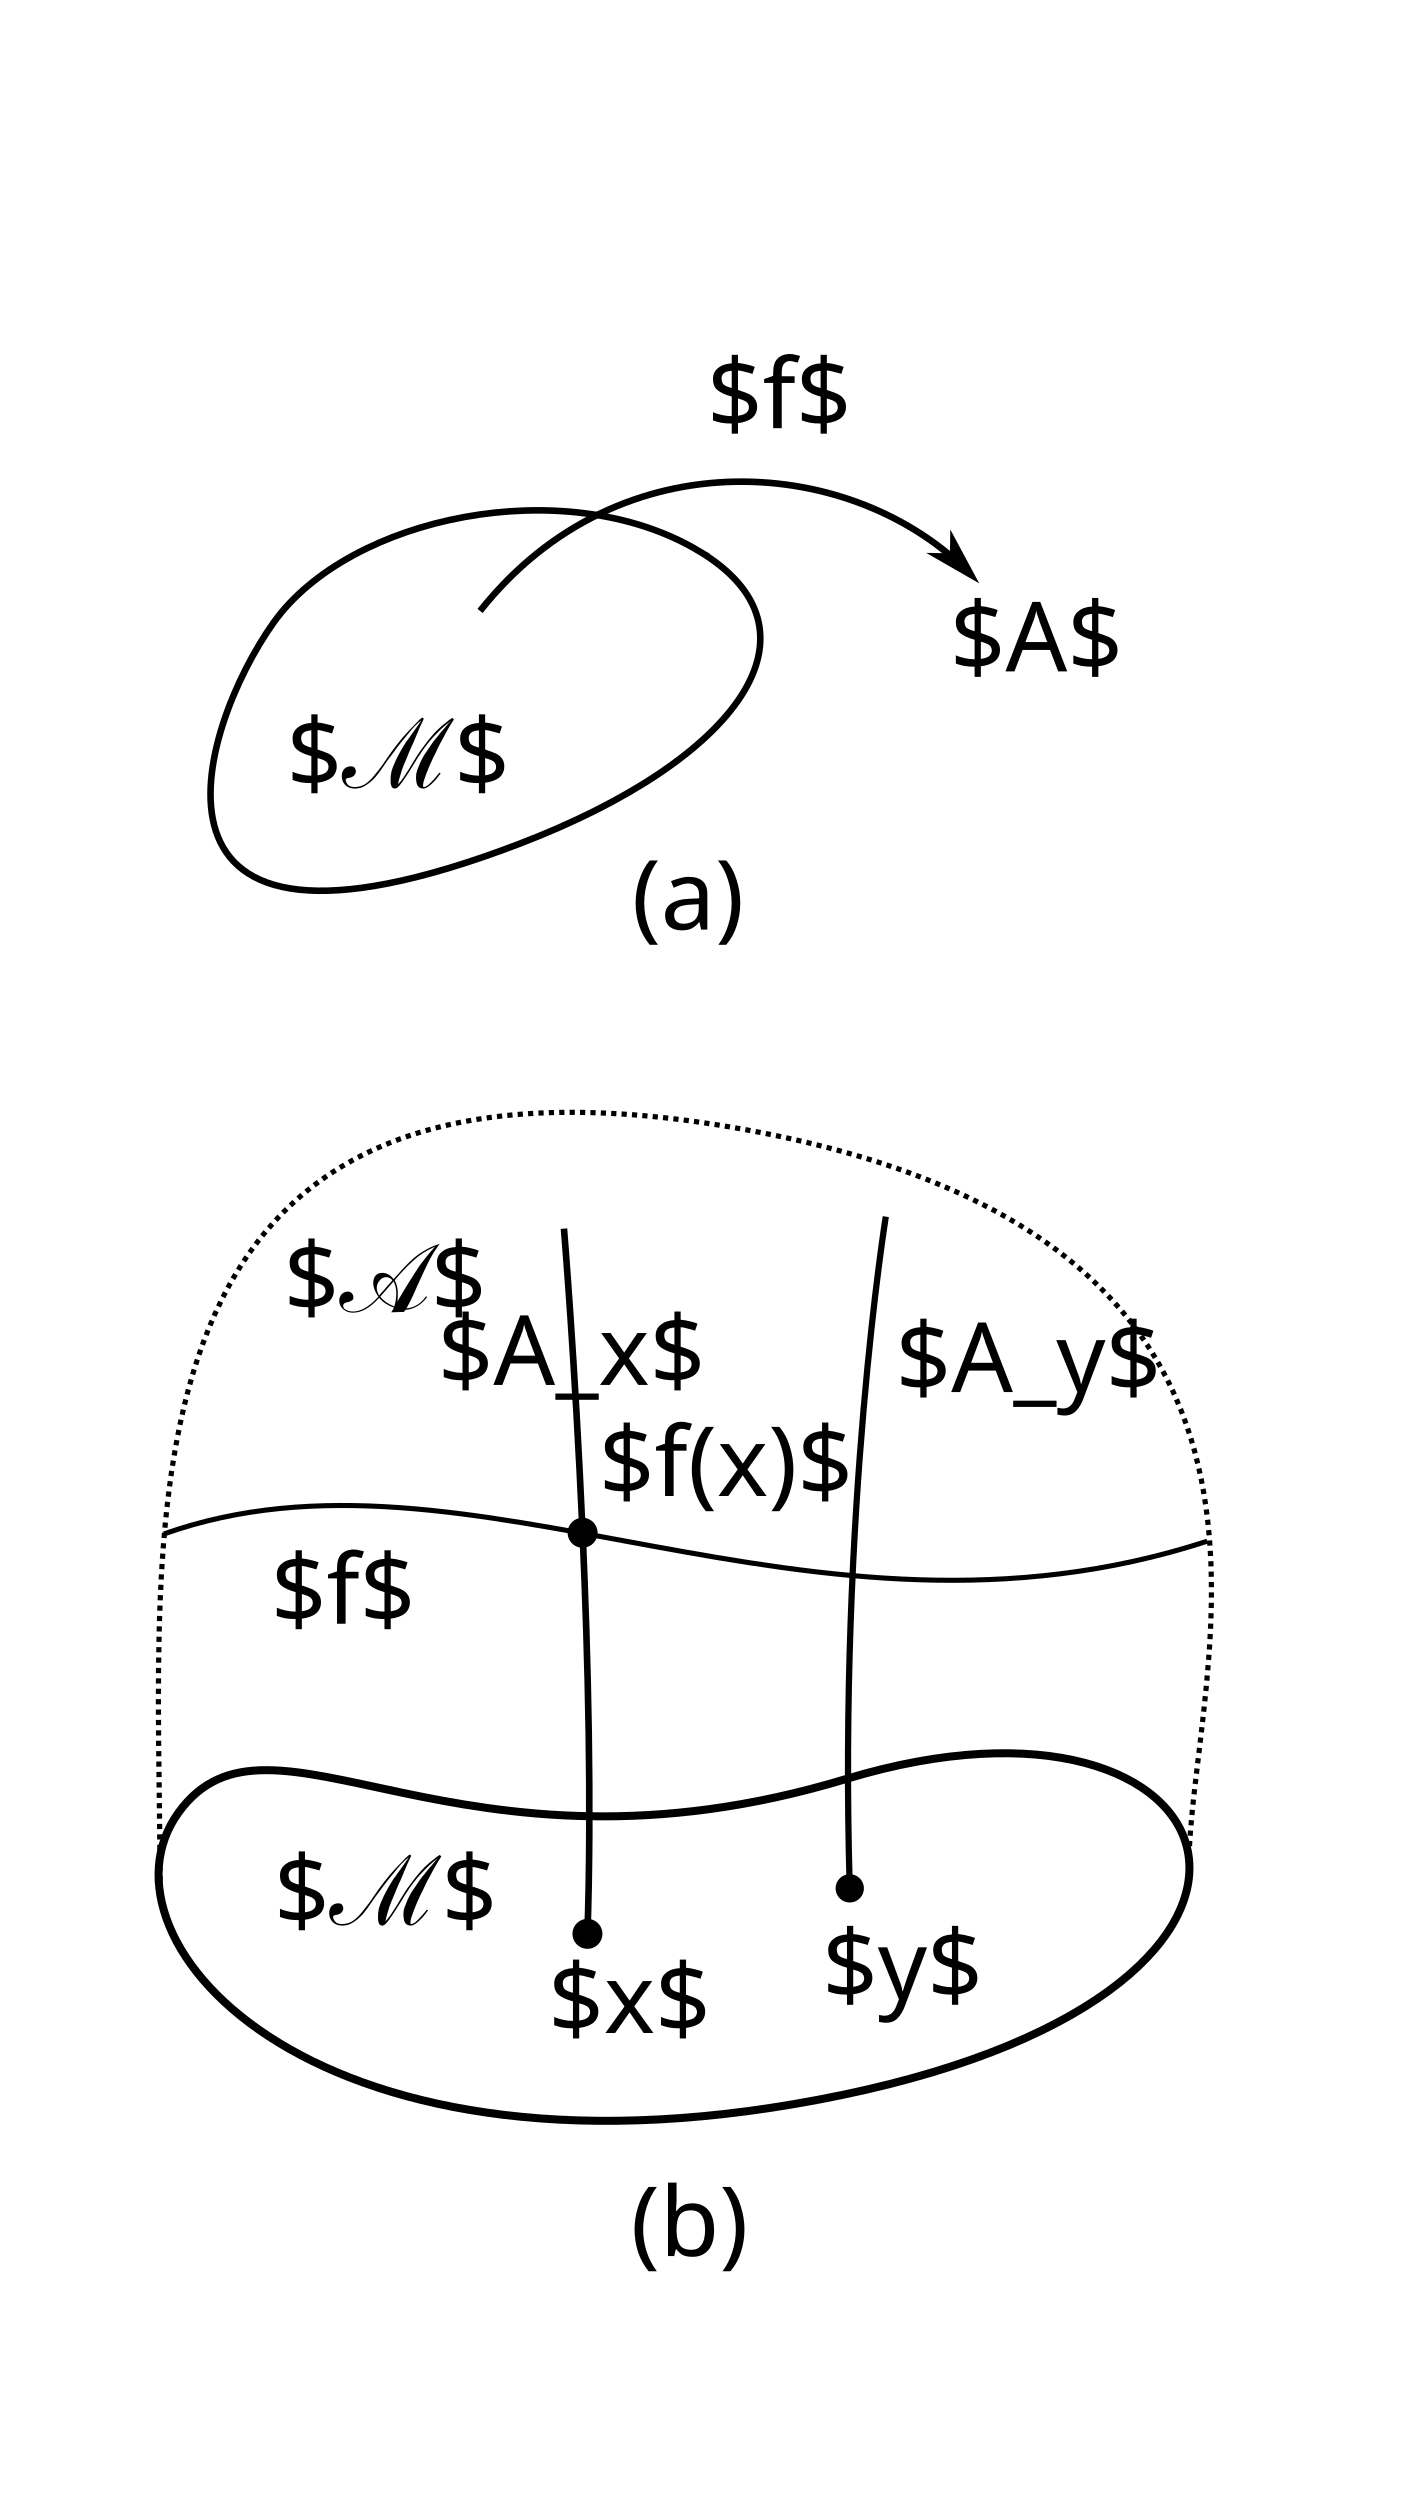
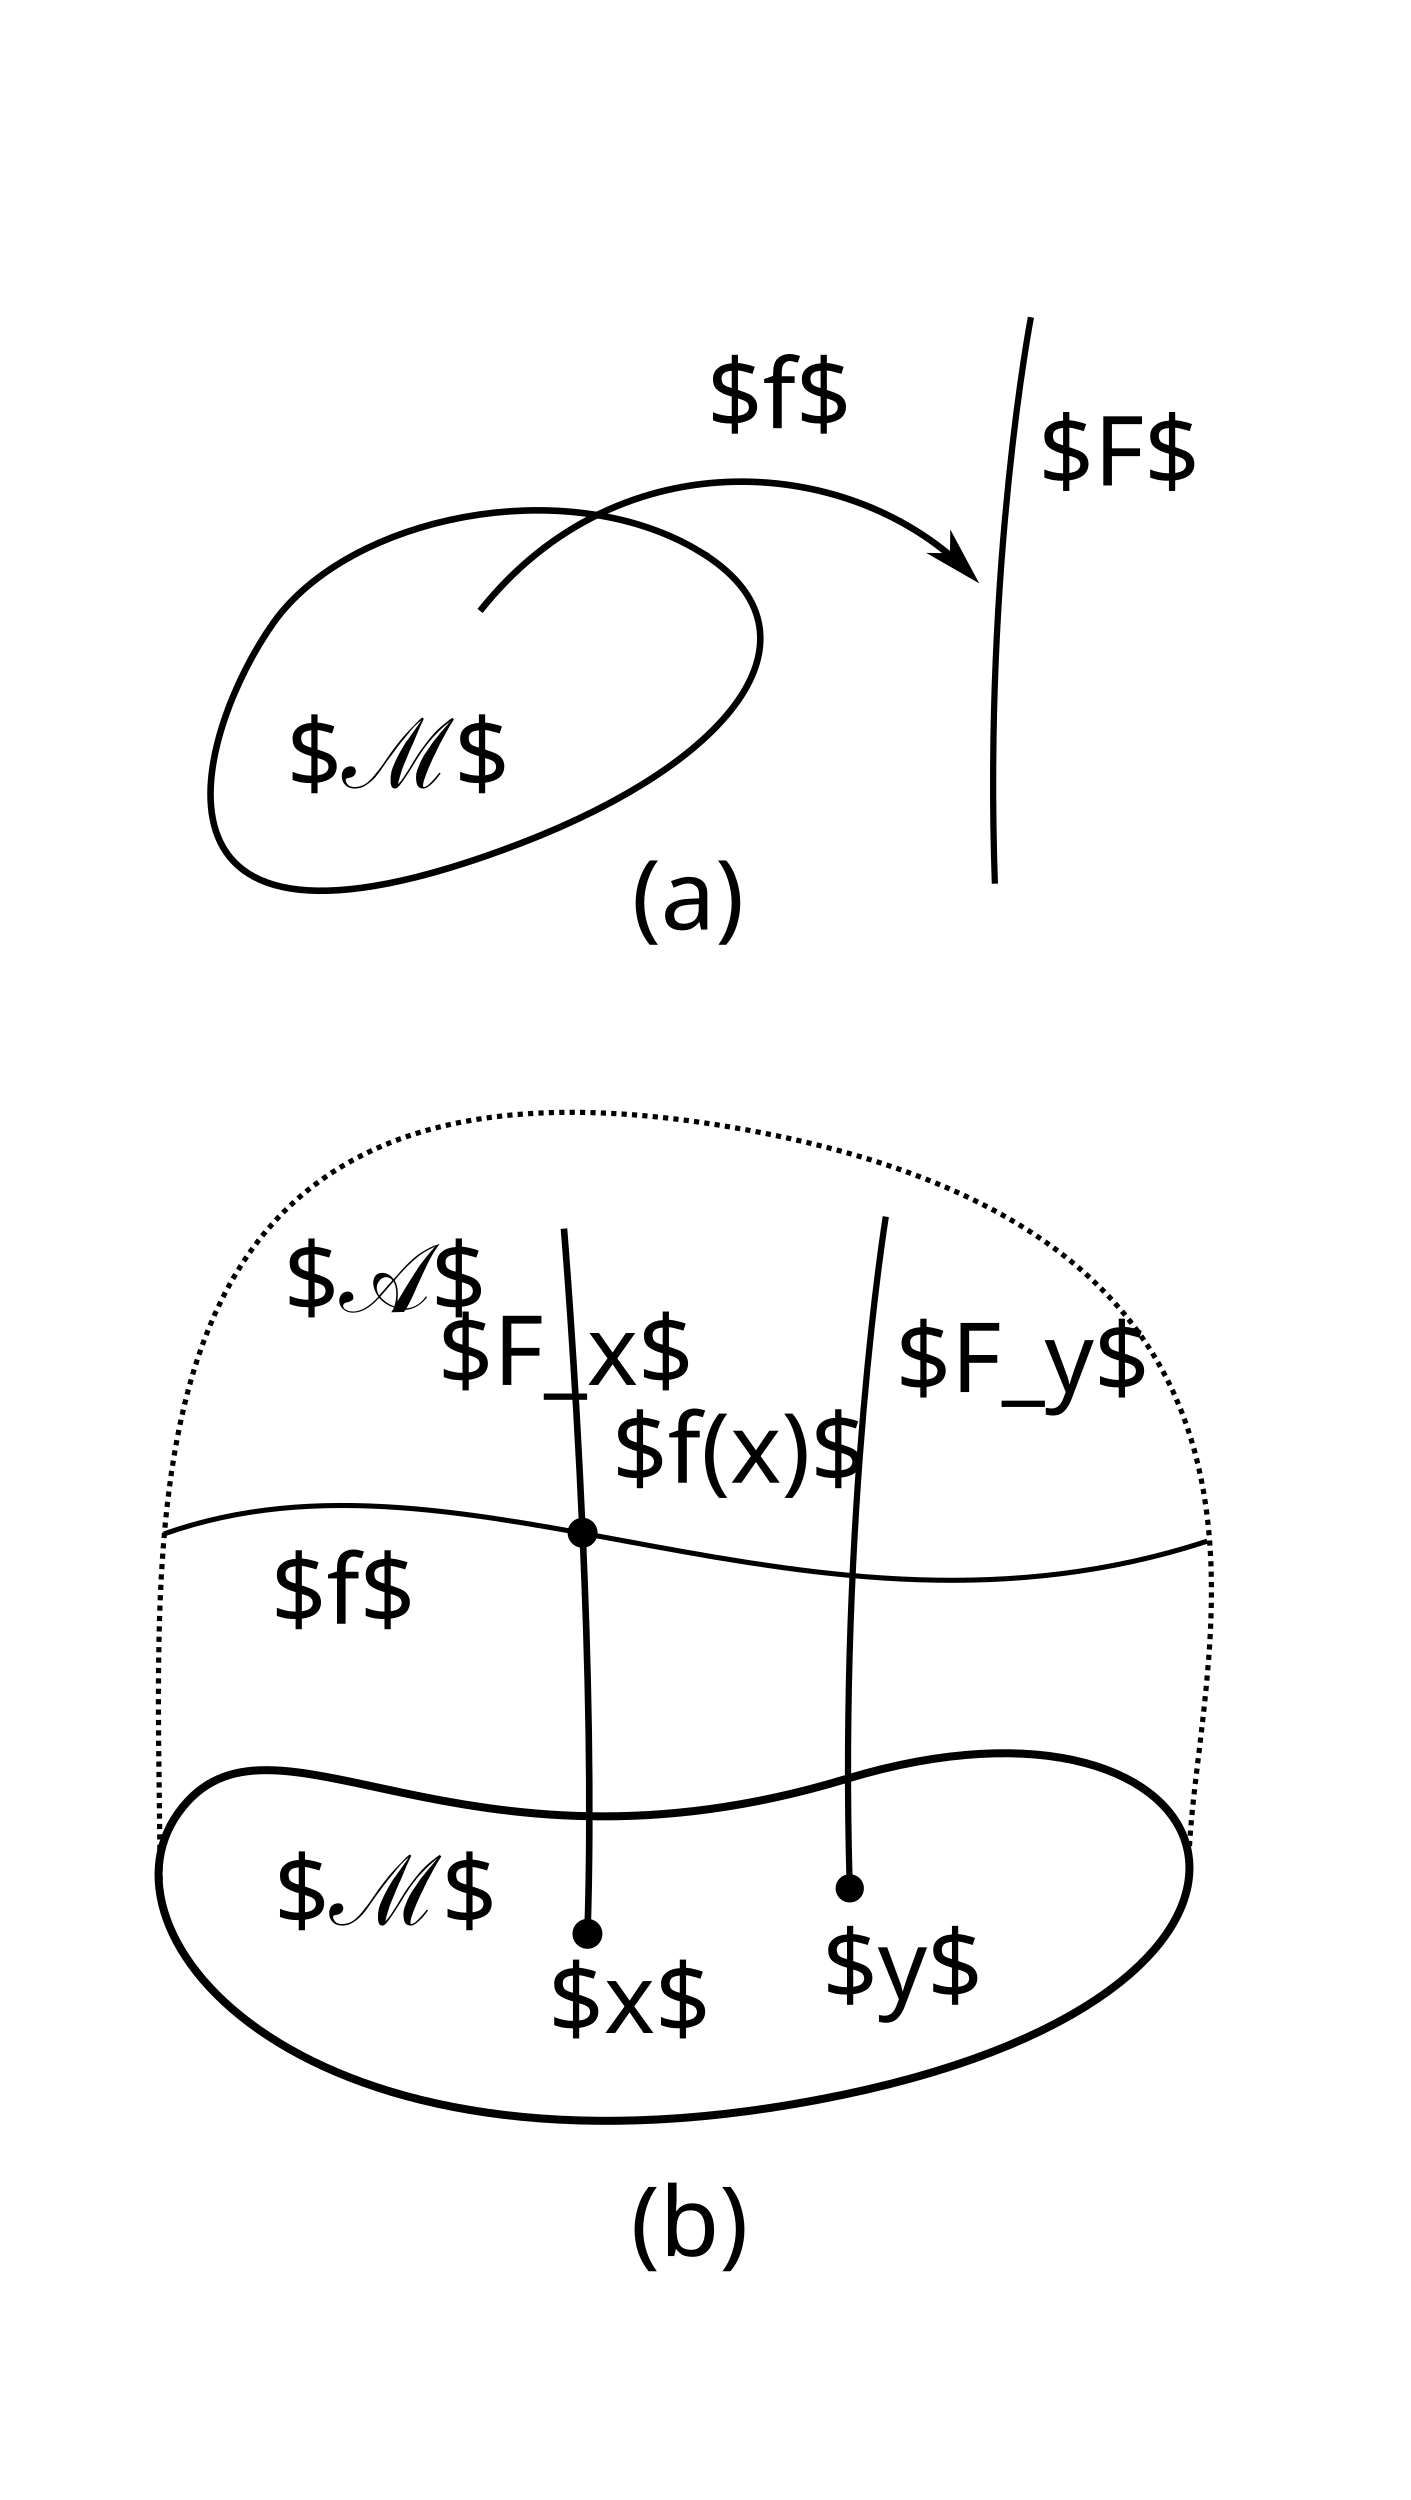
<svg xmlns="http://www.w3.org/2000/svg" width="56.4mm" height="100mm" viewBox="0 0 56.4 100" version="1.1" id="svg5">
  <defs id="defs2">
    <marker style="overflow:visible" id="marker1829" refX="0.0" refY="0.0" orient="auto">
      <path transform="scale(0.4) translate(7.4, 1)" style="fill-rule:evenodd;stroke:#000000;stroke-width:1pt;stroke-opacity:1;fill:#000000;fill-opacity:1" d="M -2.5,-1.0 C -2.5,1.76 -4.74,4.0 -7.5,4.0 C -10.26,4.0 -12.5,1.76 -12.5,-1.0 C -12.5,-3.76 -10.26,-6.0 -7.5,-6.0 C -4.74,-6.0 -2.5,-3.76 -2.5,-1.0 z " id="path1827" />
    </marker>
    <marker style="overflow:visible" id="marker1355" refX="0.0" refY="0.0" orient="auto">
      <path transform="scale(0.4) translate(7.4, 1)" style="fill-rule:evenodd;stroke:#000000;stroke-width:1pt;stroke-opacity:1;fill:#000000;fill-opacity:1" d="M -2.5,-1.0 C -2.5,1.76 -4.74,4.0 -7.5,4.0 C -10.26,4.0 -12.5,1.76 -12.5,-1.0 C -12.5,-3.76 -10.26,-6.0 -7.5,-6.0 C -4.74,-6.0 -2.5,-3.76 -2.5,-1.0 z " id="path1353" />
    </marker>
    <marker style="overflow:visible" id="marker1345" refX="0.0" refY="0.0" orient="auto">
      <path transform="scale(0.4) translate(7.4, 1)" style="fill-rule:evenodd;stroke:#000000;stroke-width:1pt;stroke-opacity:1;fill:#000000;fill-opacity:1" d="M -2.5,-1.0 C -2.5,1.76 -4.74,4.0 -7.5,4.0 C -10.26,4.0 -12.5,1.76 -12.5,-1.0 C -12.5,-3.76 -10.26,-6.0 -7.5,-6.0 C -4.74,-6.0 -2.5,-3.76 -2.5,-1.0 z " id="path1343" />
    </marker>
    <marker style="overflow:visible" id="marker1279" refX="0.0" refY="0.0" orient="auto">
      <path transform="scale(0.2) translate(7.4, 1)" style="fill-rule:evenodd;stroke:#000000;stroke-width:1pt;stroke-opacity:1;fill:#000000;fill-opacity:1" d="M -2.5,-1.0 C -2.5,1.76 -4.74,4.0 -7.5,4.0 C -10.26,4.0 -12.5,1.76 -12.5,-1.0 C -12.5,-3.76 -10.26,-6.0 -7.5,-6.0 C -4.74,-6.0 -2.5,-3.76 -2.5,-1.0 z " id="path1277" />
    </marker>
    <marker style="overflow:visible" id="marker1269" refX="0.0" refY="0.0" orient="auto">
      <path transform="scale(0.2) translate(7.4, 1)" style="fill-rule:evenodd;stroke:#000000;stroke-width:1pt;stroke-opacity:1;fill:#000000;fill-opacity:1" d="M -2.5,-1.0 C -2.5,1.76 -4.74,4.0 -7.5,4.0 C -10.26,4.0 -12.5,1.76 -12.5,-1.0 C -12.5,-3.76 -10.26,-6.0 -7.5,-6.0 C -4.74,-6.0 -2.5,-3.76 -2.5,-1.0 z " id="path1267" />
    </marker>
    <marker style="overflow:visible;" id="Arrow1Mend" refX="0.0" refY="0.0" orient="auto">
      <path transform="scale(0.4) rotate(180) translate(10,0)" style="fill-rule:evenodd;stroke:#000000;stroke-width:1pt;stroke-opacity:1;fill:#000000;fill-opacity:1" d="M 0.0,0.0 L 5.0,-5.0 L -12.5,0.0 L 5.0,5.0 L 0.0,0.0 z " id="path914" />
    </marker>
    <marker style="overflow:visible;" id="Arrow1Lend" refX="0.0" refY="0.0" orient="auto">
      <path transform="scale(0.8) rotate(180) translate(12.5,0)" style="fill-rule:evenodd;stroke:#000000;stroke-width:1pt;stroke-opacity:1;fill:#000000;fill-opacity:1" d="M 0.0,0.0 L 5.0,-5.0 L -12.5,0.0 L 5.0,5.0 L 0.0,0.0 z " id="path908" />
    </marker>
  </defs>
  <g id="layer1">
    <path style="fill:none;stroke:#000000;stroke-width:0.321px;stroke-linecap:butt;stroke-linejoin:miter;stroke-opacity:1" d="M 33.86,71.155 C 18.201,75.902 10.829,67.392 7.136,72.51 3.444,77.628 12.698,88.164 33.685,83.799 54.671,79.434 49.52,66.409 33.86,71.155 Z" id="path28" />
    <path style="fill:none;stroke:#000000;stroke-width:0.264px;stroke-linecap:butt;stroke-linejoin:miter;stroke-opacity:1" d="m 27.938,22.03 c -5.338,-3.18 -13.969,-1.373 -16.993,2.872 -3.024,4.245 -6.399,15.042 9.792,8.865 8.837,-3.371 12.538,-8.557 7.2,-11.737 z" id="path28-0" />
-     <text xml:space="preserve" style="font-size:3.881px;line-height:1.25;font-family:sans-serif;stroke-width:0.265" x="38" y="26.855" id="text52">
-       <tspan id="tspan50" x="38" y="26.855" style="stroke-width:0.265">$A$</tspan>
+     <text xml:space="preserve" style="font-size:3.881px;line-height:1.25;font-family:sans-serif;stroke-width:0.265" x="41.541" y="19.419" id="text52">
+       <tspan id="tspan50" x="41.541" y="19.419" style="stroke-width:0.265">$F$</tspan>
    </text>
    <text xml:space="preserve" style="font-size:3.881px;line-height:1.25;font-family:sans-serif;stroke-width:0.265" x="10.963" y="76.994" id="text52-9">
      <tspan id="tspan50-8" x="10.963" y="76.994" style="stroke-width:0.265">$ℳ$</tspan>
    </text>
    <path style="fill:none;stroke:#000000;stroke-width:0.265;stroke-linecap:butt;stroke-linejoin:miter;stroke-opacity:1;stroke-miterlimit:4;stroke-dasharray:none;marker-end:url(#Arrow1Mend)" d="M 19.202,24.438 C 24.841,17.322 34.241,18.262 38.806,22.961" id="path80" />
    <path style="fill:none;stroke:#000000;stroke-width:0.265px;stroke-linecap:butt;stroke-linejoin:miter;stroke-opacity:1;marker-start:url(#marker1345);marker-mid:url(#marker1829)" d="M 23.498,77.343 C 23.67,72.208 23.526,66.345 23.303,61.3 23.002,54.473 22.558,49.145 22.558,49.145" id="path1213" />
    <path style="fill:none;stroke:#000000;stroke-width:0.25px;stroke-linecap:butt;stroke-linejoin:miter;stroke-opacity:1;marker-start:url(#marker1355)" d="m 33.99,75.524 c -0.453,-15.175 1.442,-26.859 1.442,-26.859" id="path1213-2" />
    <text xml:space="preserve" style="font-size:3.881px;line-height:1.25;font-family:sans-serif;stroke-width:0.265" x="11.468" y="31.513" id="text52-9-9">
      <tspan id="tspan50-8-4" x="11.468" y="31.513" style="stroke-width:0.265">$ℳ$</tspan>
    </text>
    <text xml:space="preserve" style="font-size:3.881px;line-height:1.25;font-family:sans-serif;stroke-width:0.265" x="21.934" y="81.322" id="text52-9-3">
      <tspan id="tspan50-8-8" x="21.934" y="81.322" style="stroke-width:0.265">$x$</tspan>
    </text>
    <text xml:space="preserve" style="font-size:3.881px;line-height:1.25;font-family:sans-serif;stroke-width:0.265" x="32.894" y="79.971" id="text52-9-3-5">
      <tspan id="tspan50-8-8-4" x="32.894" y="79.971" style="stroke-width:0.265">$y$</tspan>
    </text>
    <text xml:space="preserve" style="font-size:3.881px;line-height:1.25;font-family:sans-serif;stroke-width:0.265" x="17.515" y="55.399" id="text52-9-3-9">
-       <tspan id="tspan50-8-8-5" x="17.515" y="55.399" style="stroke-width:0.265">$A_x$</tspan>
+       <tspan id="tspan50-8-8-5" x="17.515" y="55.399" style="stroke-width:0.265">$F_x$</tspan>
    </text>
    <text xml:space="preserve" style="font-size:3.881px;line-height:1.25;font-family:sans-serif;stroke-width:0.265" x="35.829" y="55.683" id="text52-9-3-9-7">
-       <tspan id="tspan50-8-8-5-8" x="35.829" y="55.683" style="stroke-width:0.265">$A_y$</tspan>
+       <tspan id="tspan50-8-8-5-8" x="35.829" y="55.683" style="stroke-width:0.265">$F_y$</tspan>
    </text>
    <path style="fill:none;stroke:#000000;stroke-width:0.203;stroke-linecap:butt;stroke-linejoin:miter;stroke-opacity:1;stroke-miterlimit:4;stroke-dasharray:none" d="M 6.555,61.359 C 18.782,57.018 32.312,66.857 48.289,61.648" id="path1609" />
    <text xml:space="preserve" style="font-size:3.881px;line-height:1.25;font-family:sans-serif;stroke-width:0.265" x="10.838" y="64.948" id="text52-9-3-9-9">
      <tspan id="tspan50-8-8-5-1" x="10.838" y="64.948" style="stroke-width:0.265">$f$</tspan>
    </text>
    <text xml:space="preserve" style="font-size:3.881px;line-height:1.25;font-family:sans-serif;stroke-width:0.265" x="25.269" y="37.185" id="text52-0">
      <tspan id="tspan50-9" x="25.269" y="37.185" style="stroke-width:0.265">(a)</tspan>
    </text>
    <text xml:space="preserve" style="font-size:3.881px;line-height:1.25;font-family:sans-serif;stroke-width:0.265" x="25.227" y="90.243" id="text52-0-4">
      <tspan id="tspan50-9-3" x="25.227" y="90.243" style="stroke-width:0.265">(b)</tspan>
    </text>
    <text xml:space="preserve" style="font-size:3.881px;line-height:1.25;font-family:sans-serif;stroke-width:0.265" x="28.284" y="17.13" id="text52-5">
      <tspan id="tspan50-1" x="28.284" y="17.13" style="stroke-width:0.265">$f$</tspan>
    </text>
    <text xml:space="preserve" style="font-size:3.881px;line-height:1.25;font-family:sans-serif;stroke-width:0.265" x="11.351" y="52.477" id="text52-9-3-9-1">
      <tspan id="tspan50-8-8-5-5" x="11.351" y="52.477" style="stroke-width:0.265">$𝒜$</tspan>
    </text>
-     <text xml:space="preserve" style="font-size:3.881px;line-height:1.25;font-family:sans-serif;stroke-width:0.265" x="23.96" y="59.838" id="text52-9-3-9-9-4">
-       <tspan id="tspan50-8-8-5-1-4" x="23.96" y="59.838" style="stroke-width:0.265">$f(x)$</tspan>
+     <text xml:space="preserve" style="font-size:3.881px;line-height:1.25;font-family:sans-serif;stroke-width:0.265" x="24.49" y="59.309" id="text52-9-3-9-9-4">
+       <tspan id="tspan50-8-8-5-1-4" x="24.49" y="59.309" style="stroke-width:0.265">$f(x)$</tspan>
    </text>
    <path style="fill:none;stroke:#000000;stroke-width:0.208;stroke-linecap:butt;stroke-linejoin:miter;stroke-miterlimit:4;stroke-dasharray:0.208, 0.208;stroke-dashoffset:0;stroke-opacity:1" d="M 6.4,75.244 C 6.4,60.855 3.955,40.742 29.318,45.098 54.682,49.455 47.511,66.927 47.554,74.8" id="path28-9" />
+     <path style="fill:none;stroke:#000000;stroke-width:0.25;stroke-linecap:butt;stroke-linejoin:miter;stroke-opacity:1;marker-start:;stroke-miterlimit:4;stroke-dasharray:none" d="M 39.795,35.347 C 39.342,22.546 41.237,12.691 41.237,12.691" id="path1213-2-2" />
  </g>
</svg>
